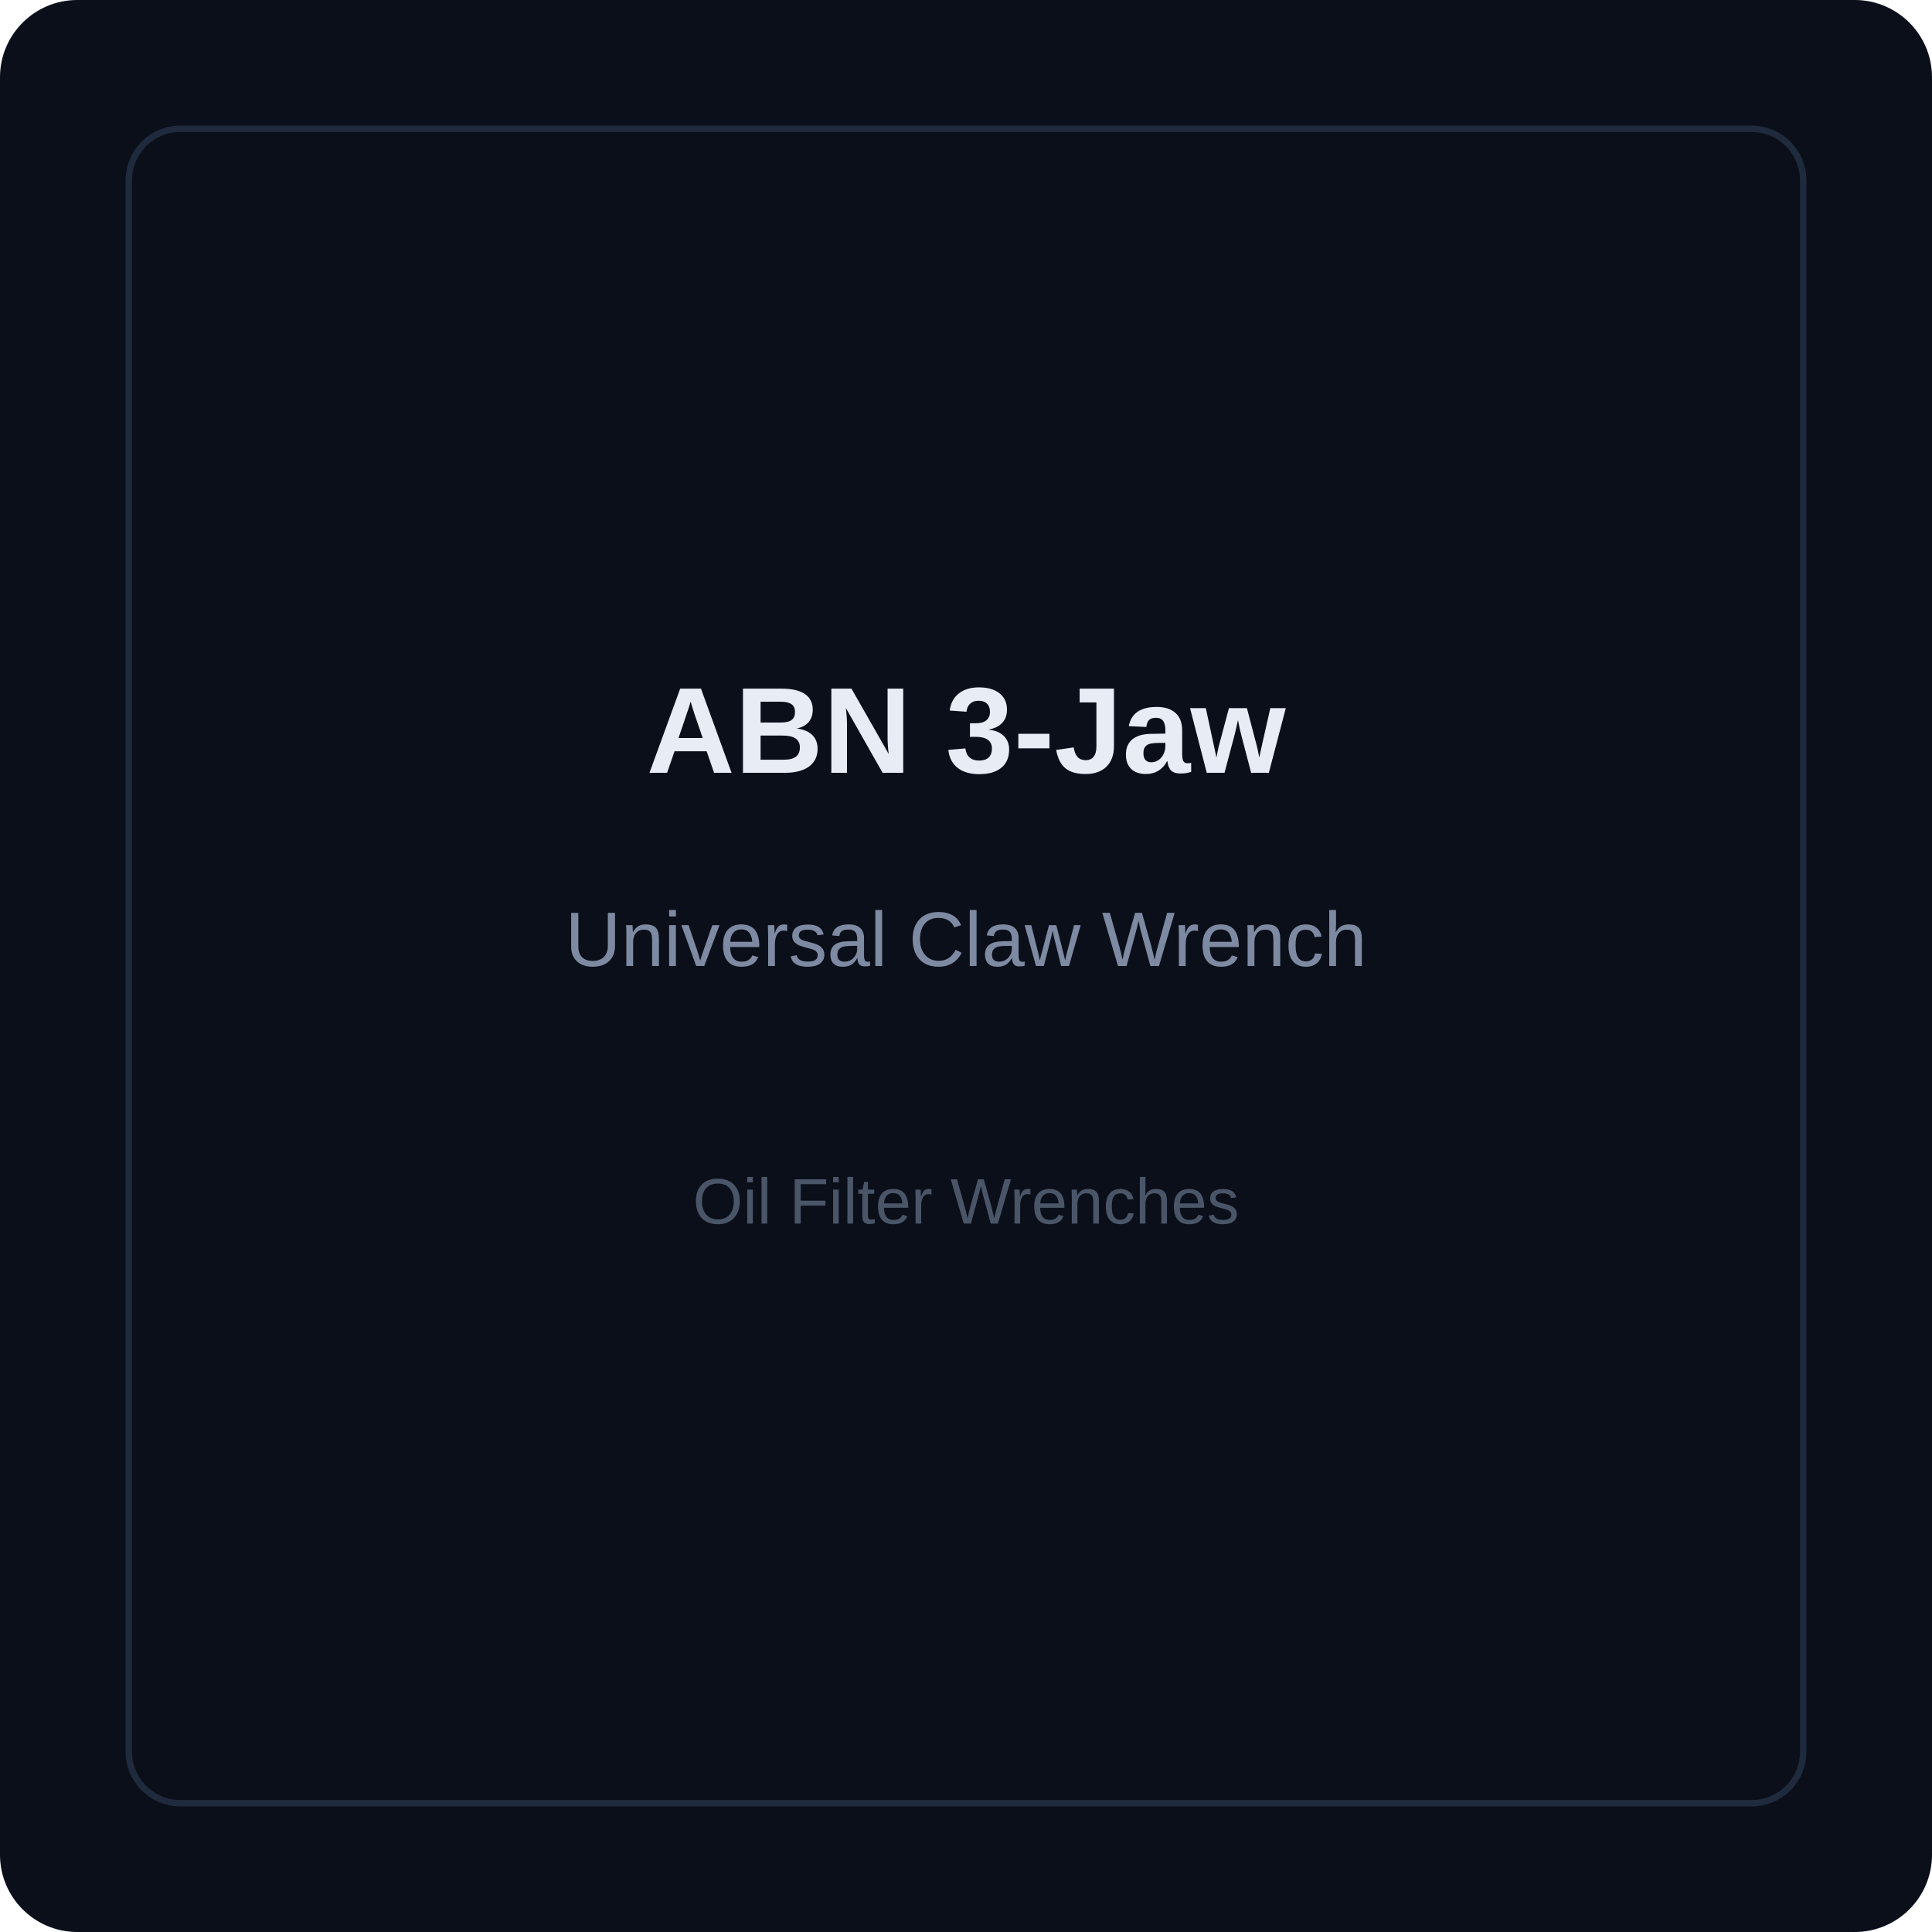
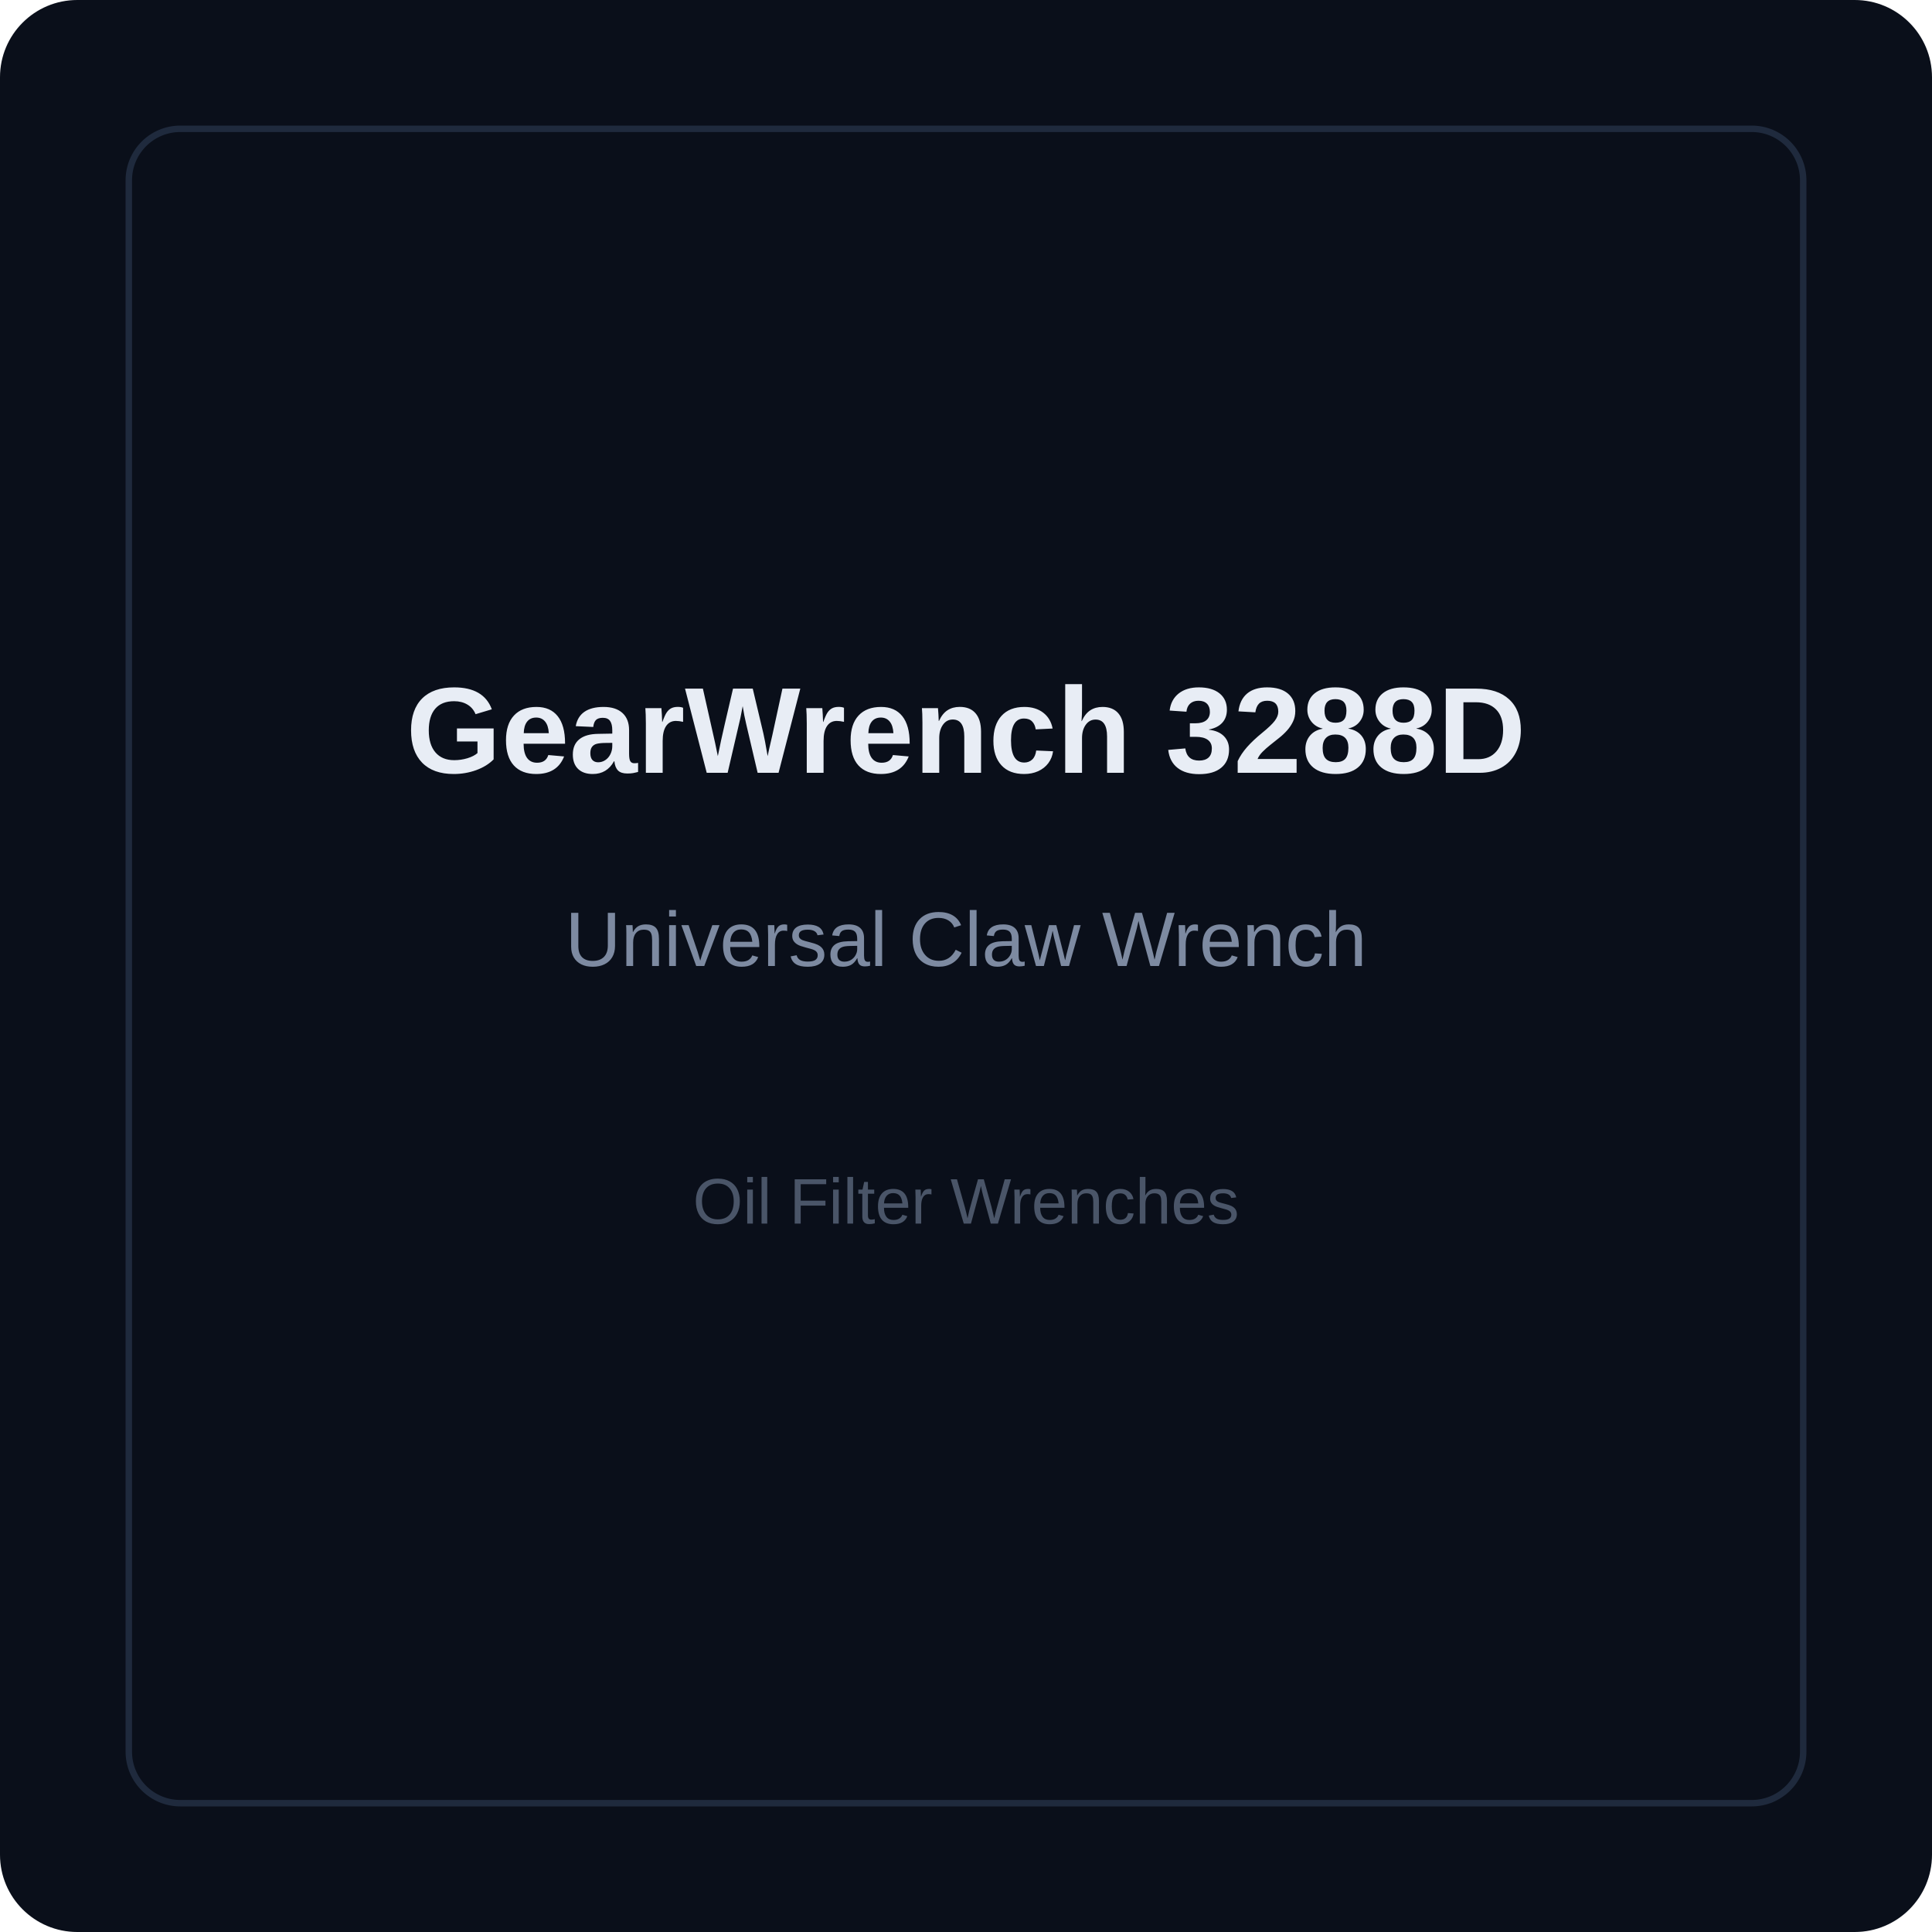
<svg xmlns="http://www.w3.org/2000/svg" width="600" height="600" viewBox="0 0 600 600">
  <rect width="600" height="600" rx="24" fill="#0a0f1a" />
  <rect x="40" y="40" width="520" height="520" rx="16" fill="none" stroke="#1f2a3d" stroke-width="2" />
-   <text x="300" y="240" font-family="Arial,Helvetica,sans-serif" font-size="38" font-weight="bold" fill="#e8edf5" text-anchor="middle">ABN 3-Jaw</text>
+   <text x="300" y="240" font-family="Arial,Helvetica,sans-serif" font-size="38" font-weight="bold" fill="#e8edf5" text-anchor="middle">GearWrench 3288D</text>
  <text x="300" y="300" font-family="Arial,Helvetica,sans-serif" font-size="24" fill="#7d8aa1" text-anchor="middle">Universal Claw Wrench</text>
  <text x="300" y="380" font-family="Arial,Helvetica,sans-serif" font-size="20" fill="#4a5568" text-anchor="middle">Oil Filter Wrenches</text>
</svg>
